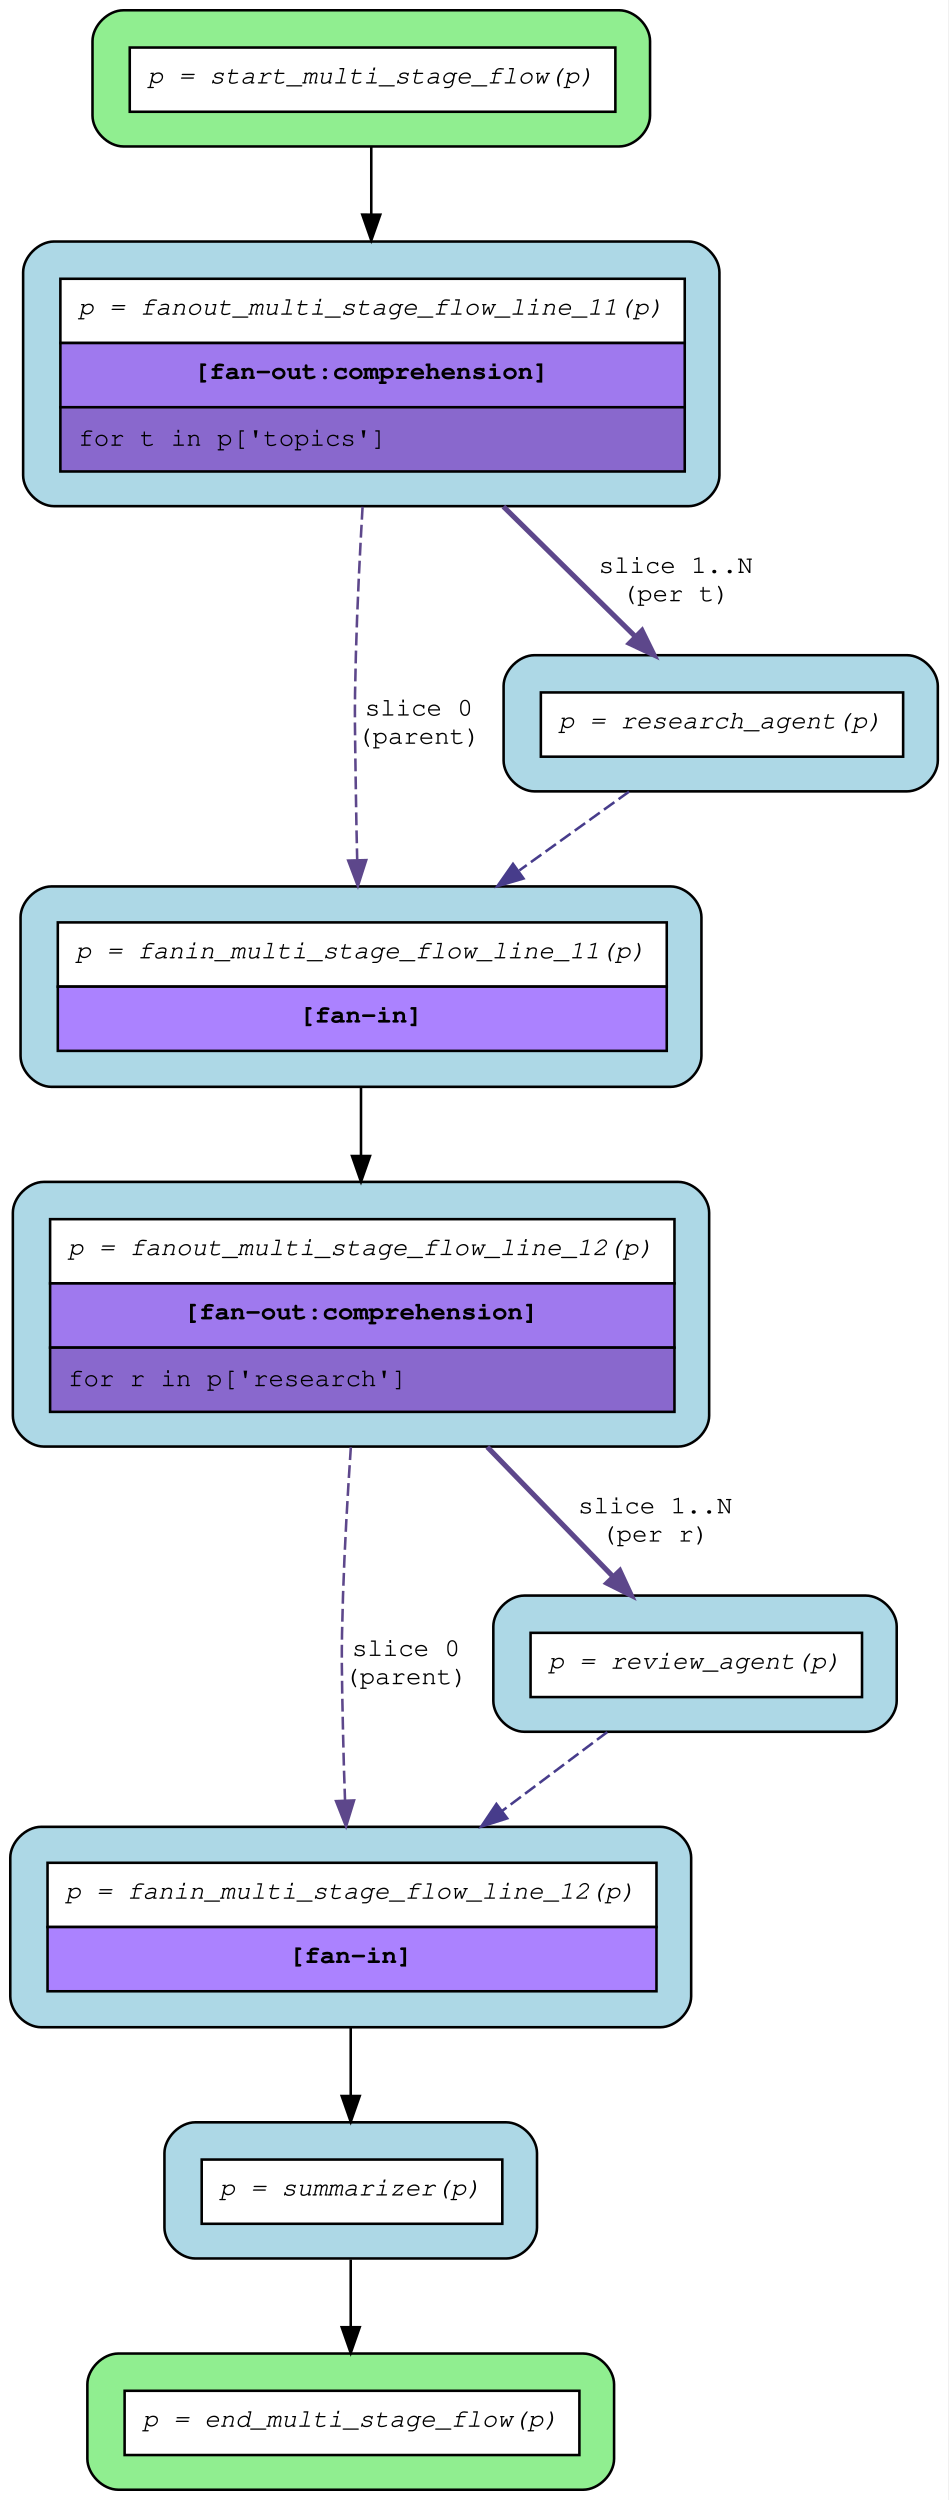
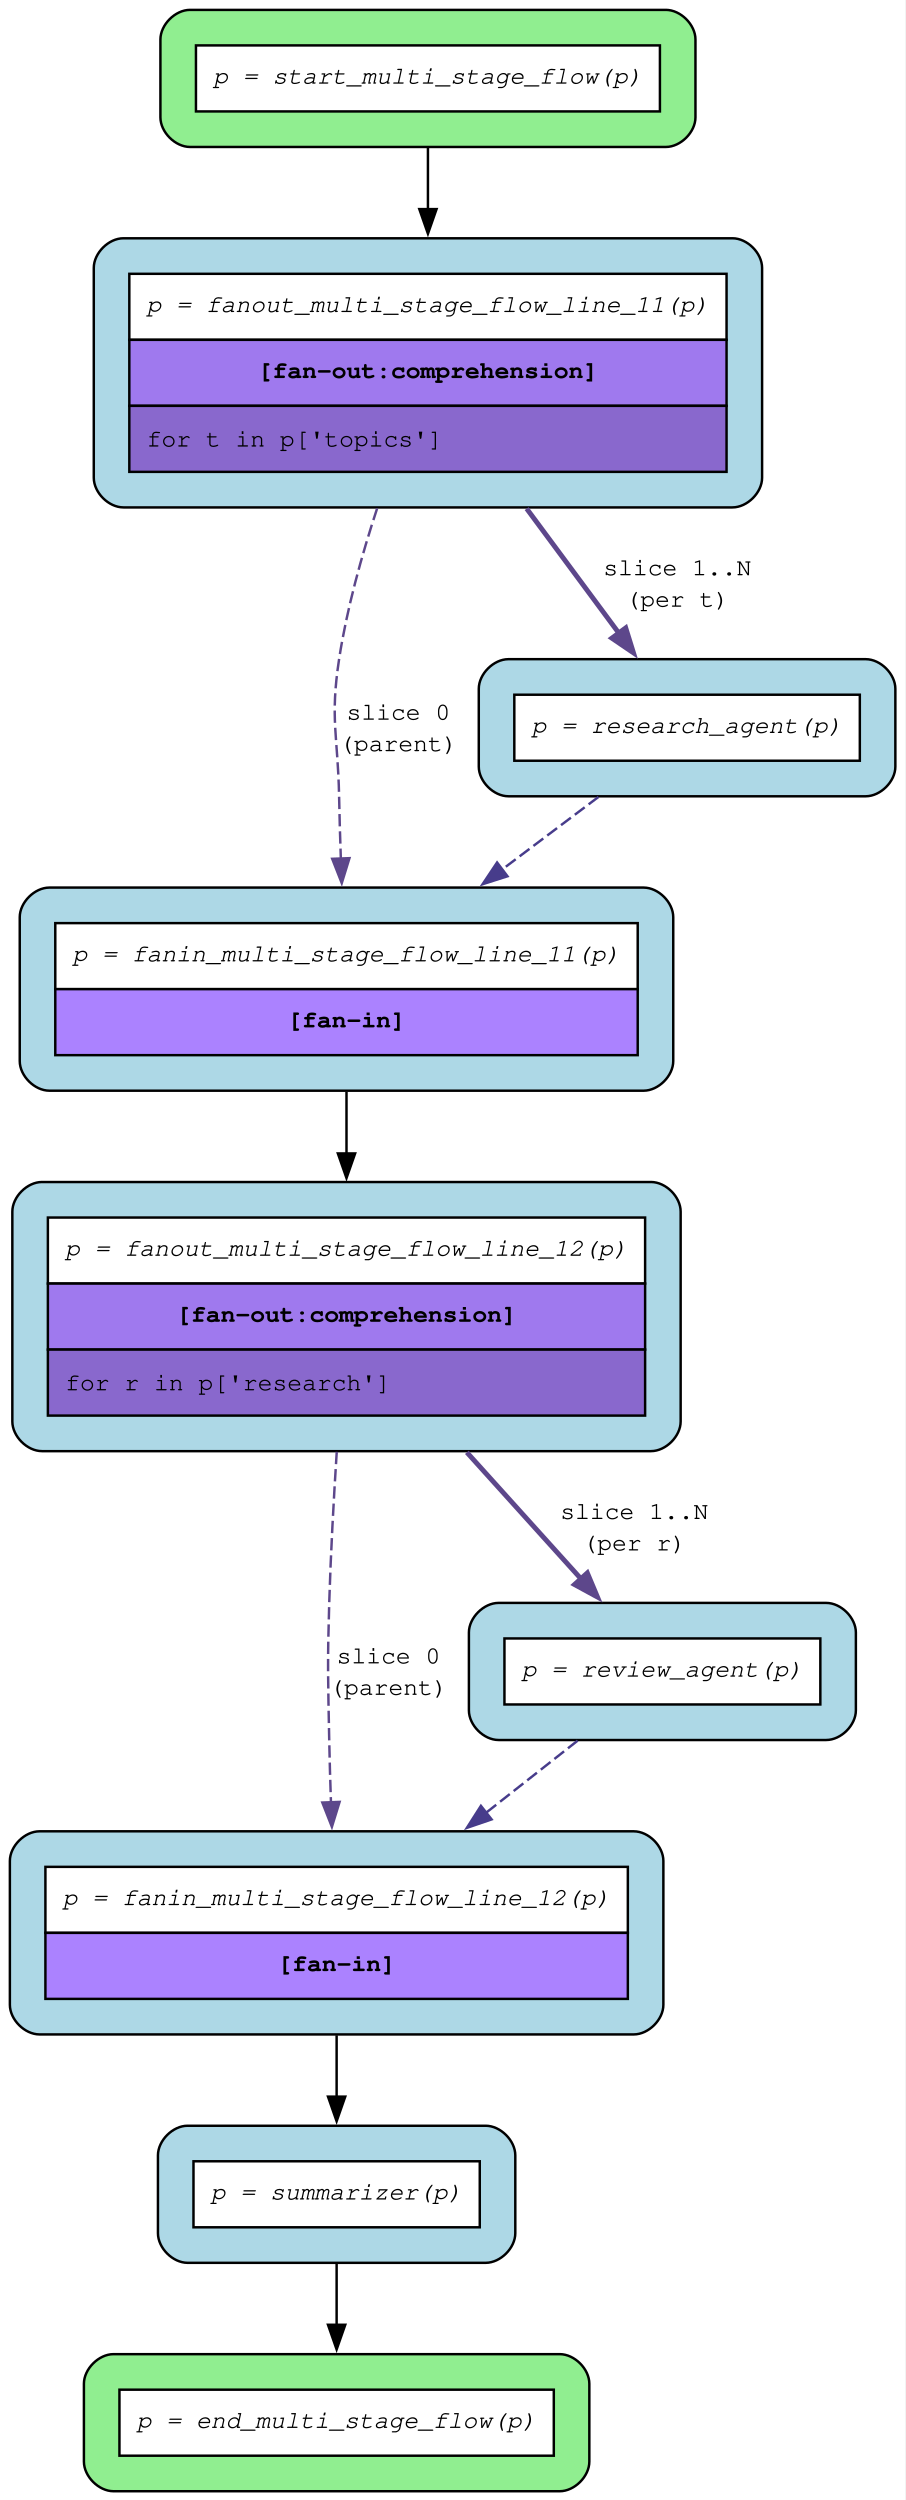
- <svg xmlns="http://www.w3.org/2000/svg" width="369pt" height="973pt" viewBox="0.00 0.00 369.00 973.00">
-   <g id="graph0" class="graph" transform="scale(1 1) rotate(0) translate(4 969)">
-     <polygon fill="white" stroke="transparent" points="-4,4 -4,-969 365,-969 365,4 -4,4" />
+ <svg xmlns="http://www.w3.org/2000/svg" width="367pt" height="1013pt" viewBox="0.00 0.00 367.00 1013.00">
+   <g id="graph0" class="graph" transform="scale(1 1) rotate(0) translate(4 1009.45)">
+     <polygon fill="white" stroke="none" points="-4,4 -4,-1009.45 362.8,-1009.45 362.8,4 -4,4" />
    <g id="node1" class="node">
-       <path fill="lightgreen" stroke="black" d="M237,-965C237,-965 44,-965 44,-965 38,-965 32,-959 32,-953 32,-953 32,-924 32,-924 32,-918 38,-912 44,-912 44,-912 237,-912 237,-912 243,-912 249,-918 249,-924 249,-924 249,-953 249,-953 249,-959 243,-965 237,-965" />
-       <polygon fill="white" stroke="transparent" points="46.5,-925.5 46.5,-950.5 235.5,-950.5 235.5,-925.5 46.5,-925.5" />
-       <polygon fill="none" stroke="black" points="46.5,-925.5 46.5,-950.5 235.5,-950.5 235.5,-925.5 46.5,-925.5" />
-       <text text-anchor="start" x="53.5" y="-936.5" font-family="Courier,monospace" font-style="italic" font-size="10.00">p = start_multi_stage_flow(p)</text>
+       <path fill="lightgreen" stroke="black" d="M265.8,-1005.45C265.8,-1005.45 73,-1005.45 73,-1005.45 67,-1005.45 61,-999.45 61,-993.45 61,-993.45 61,-961.9 61,-961.9 61,-955.9 67,-949.9 73,-949.9 73,-949.9 265.8,-949.9 265.8,-949.9 271.8,-949.9 277.8,-955.9 277.8,-961.9 277.8,-961.9 277.8,-993.45 277.8,-993.45 277.8,-999.45 271.8,-1005.45 265.8,-1005.45" />
+       <polygon fill="white" stroke="none" points="75.4,-964.3 75.4,-991.05 263.4,-991.05 263.4,-964.3 75.4,-964.3" />
+       <polygon fill="none" stroke="black" points="75.4,-964.3 75.4,-991.05 263.4,-991.05 263.4,-964.3 75.4,-964.3" />
+       <text xml:space="preserve" text-anchor="start" x="82.4" y="-975.55" font-family="Courier,monospace" font-style="italic" font-size="10.00">p = start_multi_stage_flow(p)</text>
    </g>
    <g id="node3" class="node">
-       <path fill="lightblue" stroke="black" d="M264,-875C264,-875 17,-875 17,-875 11,-875 5,-869 5,-863 5,-863 5,-784 5,-784 5,-778 11,-772 17,-772 17,-772 264,-772 264,-772 270,-772 276,-778 276,-784 276,-784 276,-863 276,-863 276,-869 270,-875 264,-875" />
-       <polygon fill="white" stroke="transparent" points="19.5,-835.5 19.5,-860.5 262.5,-860.5 262.5,-835.5 19.5,-835.5" />
-       <polygon fill="none" stroke="black" points="19.5,-835.5 19.5,-860.5 262.5,-860.5 262.5,-835.5 19.5,-835.5" />
-       <text text-anchor="start" x="26.5" y="-846.5" font-family="Courier,monospace" font-style="italic" font-size="10.00">p = fanout_multi_stage_flow_line_11(p)</text>
-       <polygon fill="#9f79ee" stroke="transparent" points="19.5,-810.5 19.5,-835.5 262.5,-835.5 262.5,-810.5 19.5,-810.5" />
-       <polygon fill="none" stroke="black" points="19.5,-810.5 19.5,-835.5 262.5,-835.5 262.5,-810.5 19.5,-810.5" />
-       <text text-anchor="start" x="71.5" y="-821.5" font-family="Courier,monospace" font-weight="bold" font-size="10.00">[fan-out:comprehension]</text>
-       <polygon fill="#8968cd" stroke="transparent" points="19.5,-785.5 19.5,-810.5 262.5,-810.5 262.5,-785.5 19.5,-785.5" />
-       <polygon fill="none" stroke="black" points="19.5,-785.5 19.5,-810.5 262.5,-810.5 262.5,-785.5 19.5,-785.5" />
-       <text text-anchor="start" x="26.5" y="-795.5" font-family="Courier,monospace" font-size="10.00">for t in p['topics']</text>
+       <path fill="lightblue" stroke="black" d="M292.8,-912.9C292.8,-912.9 46,-912.9 46,-912.9 40,-912.9 34,-906.9 34,-900.9 34,-900.9 34,-815.85 34,-815.85 34,-809.85 40,-803.85 46,-803.85 46,-803.85 292.8,-803.85 292.8,-803.85 298.8,-803.85 304.8,-809.85 304.8,-815.85 304.8,-815.85 304.8,-900.9 304.8,-900.9 304.8,-906.9 298.8,-912.9 292.8,-912.9" />
+       <polygon fill="white" stroke="none" points="48.4,-871.75 48.4,-898.5 290.4,-898.5 290.4,-871.75 48.4,-871.75" />
+       <polygon fill="none" stroke="black" points="48.4,-871.75 48.4,-898.5 290.4,-898.5 290.4,-871.75 48.4,-871.75" />
+       <text xml:space="preserve" text-anchor="start" x="55.4" y="-883" font-family="Courier,monospace" font-style="italic" font-size="10.00">p = fanout_multi_stage_flow_line_11(p)</text>
+       <polygon fill="#9f79ee" stroke="none" points="48.4,-845 48.4,-871.75 290.4,-871.75 290.4,-845 48.4,-845" />
+       <polygon fill="none" stroke="black" points="48.4,-845 48.4,-871.75 290.4,-871.75 290.4,-845 48.4,-845" />
+       <text xml:space="preserve" text-anchor="start" x="100.4" y="-856.25" font-family="Courier,monospace" font-weight="bold" font-size="10.00">[fan-out:comprehension]</text>
+       <polygon fill="#8968cd" stroke="none" points="48.4,-818.25 48.4,-845 290.4,-845 290.4,-818.25 48.4,-818.25" />
+       <polygon fill="none" stroke="black" points="48.4,-818.25 48.4,-845 290.4,-845 290.4,-818.25 48.4,-818.25" />
+       <text xml:space="preserve" text-anchor="start" x="55.4" y="-828.5" font-family="Courier,monospace" font-size="10.00">for t in p['topics']</text>
    </g>
    <g id="edge9" class="edge">
-       <path fill="none" stroke="black" d="M140.5,-911.86C140.5,-903.92 140.5,-894.81 140.5,-885.54" />
-       <polygon fill="black" stroke="black" points="144,-885.45 140.5,-875.46 137,-885.46 144,-885.45" />
+       <path fill="none" stroke="black" d="M169.4,-949.47C169.4,-941.94 169.4,-933.43 169.4,-924.72" />
+       <polygon fill="black" stroke="black" points="172.9,-924.73 169.4,-914.73 165.9,-924.73 172.9,-924.73" />
    </g>
    <g id="node2" class="node">
-       <path fill="lightblue" stroke="black" d="M260,-509C260,-509 13,-509 13,-509 7,-509 1,-503 1,-497 1,-497 1,-418 1,-418 1,-412 7,-406 13,-406 13,-406 260,-406 260,-406 266,-406 272,-412 272,-418 272,-418 272,-497 272,-497 272,-503 266,-509 260,-509" />
-       <polygon fill="white" stroke="transparent" points="15.5,-469.5 15.5,-494.5 258.5,-494.5 258.5,-469.5 15.5,-469.5" />
-       <polygon fill="none" stroke="black" points="15.5,-469.5 15.5,-494.5 258.5,-494.5 258.5,-469.5 15.5,-469.5" />
-       <text text-anchor="start" x="22.5" y="-480.5" font-family="Courier,monospace" font-style="italic" font-size="10.00">p = fanout_multi_stage_flow_line_12(p)</text>
-       <polygon fill="#9f79ee" stroke="transparent" points="15.5,-444.5 15.5,-469.5 258.5,-469.5 258.5,-444.5 15.5,-444.5" />
-       <polygon fill="none" stroke="black" points="15.5,-444.5 15.5,-469.5 258.5,-469.5 258.5,-444.5 15.5,-444.5" />
-       <text text-anchor="start" x="67.5" y="-455.5" font-family="Courier,monospace" font-weight="bold" font-size="10.00">[fan-out:comprehension]</text>
-       <polygon fill="#8968cd" stroke="transparent" points="15.5,-419.5 15.5,-444.5 258.5,-444.5 258.5,-419.5 15.5,-419.5" />
-       <polygon fill="none" stroke="black" points="15.5,-419.5 15.5,-444.5 258.5,-444.5 258.5,-419.5 15.5,-419.5" />
-       <text text-anchor="start" x="22.5" y="-429.5" font-family="Courier,monospace" font-size="10.00">for r in p['research']</text>
+       <path fill="lightblue" stroke="black" d="M259.8,-530.5C259.8,-530.5 13,-530.5 13,-530.5 7,-530.5 1,-524.5 1,-518.5 1,-518.5 1,-433.45 1,-433.45 1,-427.45 7,-421.45 13,-421.45 13,-421.45 259.8,-421.45 259.8,-421.45 265.8,-421.45 271.8,-427.45 271.8,-433.45 271.8,-433.45 271.8,-518.5 271.8,-518.5 271.8,-524.5 265.8,-530.5 259.8,-530.5" />
+       <polygon fill="white" stroke="none" points="15.4,-489.35 15.4,-516.1 257.4,-516.1 257.4,-489.35 15.4,-489.35" />
+       <polygon fill="none" stroke="black" points="15.4,-489.35 15.4,-516.1 257.4,-516.1 257.4,-489.35 15.4,-489.35" />
+       <text xml:space="preserve" text-anchor="start" x="22.4" y="-500.6" font-family="Courier,monospace" font-style="italic" font-size="10.00">p = fanout_multi_stage_flow_line_12(p)</text>
+       <polygon fill="#9f79ee" stroke="none" points="15.4,-462.6 15.4,-489.35 257.4,-489.35 257.4,-462.6 15.4,-462.6" />
+       <polygon fill="none" stroke="black" points="15.4,-462.6 15.4,-489.35 257.4,-489.35 257.4,-462.6 15.4,-462.6" />
+       <text xml:space="preserve" text-anchor="start" x="67.4" y="-473.85" font-family="Courier,monospace" font-weight="bold" font-size="10.00">[fan-out:comprehension]</text>
+       <polygon fill="#8968cd" stroke="none" points="15.4,-435.85 15.4,-462.6 257.4,-462.6 257.4,-435.85 15.4,-435.85" />
+       <polygon fill="none" stroke="black" points="15.4,-435.85 15.4,-462.6 257.4,-462.6 257.4,-435.85 15.4,-435.85" />
+       <text xml:space="preserve" text-anchor="start" x="22.4" y="-446.1" font-family="Courier,monospace" font-size="10.00">for r in p['research']</text>
    </g>
    <g id="node6" class="node">
-       <path fill="lightblue" stroke="black" d="M253,-258C253,-258 12,-258 12,-258 6,-258 0,-252 0,-246 0,-246 0,-192 0,-192 0,-186 6,-180 12,-180 12,-180 253,-180 253,-180 259,-180 265,-186 265,-192 265,-192 265,-246 265,-246 265,-252 259,-258 253,-258" />
-       <polygon fill="white" stroke="transparent" points="14.5,-219 14.5,-244 251.5,-244 251.5,-219 14.5,-219" />
-       <polygon fill="none" stroke="black" points="14.5,-219 14.5,-244 251.5,-244 251.5,-219 14.5,-219" />
-       <text text-anchor="start" x="21.5" y="-230" font-family="Courier,monospace" font-style="italic" font-size="10.00">p = fanin_multi_stage_flow_line_12(p)</text>
-       <polygon fill="#ab82ff" stroke="transparent" points="14.5,-194 14.5,-219 251.5,-219 251.5,-194 14.5,-194" />
-       <polygon fill="none" stroke="black" points="14.5,-194 14.5,-219 251.5,-219 251.5,-194 14.5,-194" />
-       <text text-anchor="start" x="108.5" y="-205" font-family="Courier,monospace" font-weight="bold" font-size="10.00">[fan-in]</text>
+       <path fill="lightblue" stroke="black" d="M252.8,-267.4C252.8,-267.4 12,-267.4 12,-267.4 6,-267.4 0,-261.4 0,-255.4 0,-255.4 0,-197.1 0,-197.1 0,-191.1 6,-185.1 12,-185.1 12,-185.1 252.8,-185.1 252.8,-185.1 258.8,-185.1 264.8,-191.1 264.8,-197.1 264.8,-197.1 264.8,-255.4 264.8,-255.4 264.8,-261.4 258.8,-267.4 252.8,-267.4" />
+       <polygon fill="white" stroke="none" points="14.4,-226.25 14.4,-253 250.4,-253 250.4,-226.25 14.4,-226.25" />
+       <polygon fill="none" stroke="black" points="14.4,-226.25 14.4,-253 250.4,-253 250.4,-226.25 14.4,-226.25" />
+       <text xml:space="preserve" text-anchor="start" x="21.4" y="-237.5" font-family="Courier,monospace" font-style="italic" font-size="10.00">p = fanin_multi_stage_flow_line_12(p)</text>
+       <polygon fill="#ab82ff" stroke="none" points="14.4,-199.5 14.4,-226.25 250.4,-226.25 250.4,-199.5 14.4,-199.5" />
+       <polygon fill="none" stroke="black" points="14.4,-199.5 14.4,-226.25 250.4,-226.25 250.4,-199.5 14.4,-199.5" />
+       <text xml:space="preserve" text-anchor="start" x="108.4" y="-210.75" font-family="Courier,monospace" font-weight="bold" font-size="10.00">[fan-in]</text>
    </g>
    <g id="edge5" class="edge">
-       <path fill="none" stroke="#5d478b" stroke-dasharray="5,2" d="M132.55,-405.75C131.31,-387.55 130.11,-366.87 129.5,-348 128.74,-324.46 129.03,-318.55 129.5,-295 129.67,-286.38 129.96,-277.22 130.28,-268.36" />
-       <polygon fill="#5d478b" stroke="#5d478b" points="133.79,-268.27 130.68,-258.15 126.79,-268 133.79,-268.27" />
-       <text text-anchor="middle" x="154" y="-324.5" font-family="Courier,monospace" font-size="10.00">slice 0</text>
-       <text text-anchor="middle" x="154" y="-313.5" font-family="Courier,monospace" font-size="10.00">(parent)</text>
+       <path fill="none" stroke="#5d478b" stroke-dasharray="5,2" d="M132.45,-421.17C131.21,-401.87 130.01,-379.95 129.4,-359.95 128.65,-335.27 128.92,-329.08 129.4,-304.4 129.56,-296.2 129.81,-287.51 130.11,-279.04" />
+       <polygon fill="#5d478b" stroke="#5d478b" points="133.6,-279.32 130.48,-269.19 126.61,-279.06 133.6,-279.32" />
+       <text xml:space="preserve" text-anchor="middle" x="153.4" y="-335.43" font-family="Courier,monospace" font-size="10.00">slice 0</text>
+       <text xml:space="preserve" text-anchor="middle" x="153.4" y="-322.68" font-family="Courier,monospace" font-size="10.00">(parent)</text>
    </g>
    <g id="node8" class="node">
-       <path fill="lightblue" stroke="black" d="M333,-348C333,-348 200,-348 200,-348 194,-348 188,-342 188,-336 188,-336 188,-307 188,-307 188,-301 194,-295 200,-295 200,-295 333,-295 333,-295 339,-295 345,-301 345,-307 345,-307 345,-336 345,-336 345,-342 339,-348 333,-348" />
-       <polygon fill="white" stroke="transparent" points="202.5,-308.5 202.5,-333.5 331.5,-333.5 331.5,-308.5 202.5,-308.5" />
-       <polygon fill="none" stroke="black" points="202.5,-308.5 202.5,-333.5 331.5,-333.5 331.5,-308.5 202.5,-308.5" />
-       <text text-anchor="start" x="209.5" y="-319.5" font-family="Courier,monospace" font-style="italic" font-size="10.00">p = review_agent(p)</text>
+       <path fill="lightblue" stroke="black" d="M330.8,-359.95C330.8,-359.95 198,-359.95 198,-359.95 192,-359.95 186,-353.95 186,-347.95 186,-347.95 186,-316.4 186,-316.4 186,-310.4 192,-304.4 198,-304.4 198,-304.4 330.8,-304.4 330.8,-304.4 336.8,-304.4 342.8,-310.4 342.8,-316.4 342.8,-316.4 342.8,-347.95 342.8,-347.95 342.8,-353.95 336.8,-359.95 330.8,-359.95" />
+       <polygon fill="white" stroke="none" points="200.4,-318.8 200.4,-345.55 328.4,-345.55 328.4,-318.8 200.4,-318.8" />
+       <polygon fill="none" stroke="black" points="200.4,-318.8 200.4,-345.55 328.4,-345.55 328.4,-318.8 200.4,-318.8" />
+       <text xml:space="preserve" text-anchor="start" x="207.4" y="-330.05" font-family="Courier,monospace" font-style="italic" font-size="10.00">p = review_agent(p)</text>
    </g>
    <g id="edge6" class="edge">
-       <path fill="none" stroke="#5d478b" stroke-width="2" d="M185.65,-405.84C202.08,-388.9 219.96,-370.47 234.71,-355.26" />
-       <polygon fill="#5d478b" stroke="#5d478b" stroke-width="2" points="237.24,-357.69 241.69,-348.08 232.21,-352.82 237.24,-357.69" />
-       <text text-anchor="middle" x="251" y="-380" font-family="Courier,monospace" font-size="10.00">slice 1..N</text>
-       <text text-anchor="middle" x="251" y="-369" font-family="Courier,monospace" font-size="10.00">(per r)</text>
+       <path fill="none" stroke="#5d478b" stroke-width="2" d="M185.16,-420.96C201.01,-403.4 218.19,-384.36 232.49,-368.52" />
+       <polygon fill="#5d478b" stroke="#5d478b" stroke-width="2" points="233.98,-372.1 238.09,-362.33 228.79,-367.4 233.98,-372.1" />
+       <text xml:space="preserve" text-anchor="middle" x="253" y="-393.95" font-family="Courier,monospace" font-size="10.00">slice 1..N</text>
+       <text xml:space="preserve" text-anchor="middle" x="253" y="-381.2" font-family="Courier,monospace" font-size="10.00">(per r)</text>
    </g>
    <g id="node5" class="node">
-       <path fill="lightblue" stroke="black" d="M257,-624C257,-624 16,-624 16,-624 10,-624 4,-618 4,-612 4,-612 4,-558 4,-558 4,-552 10,-546 16,-546 16,-546 257,-546 257,-546 263,-546 269,-552 269,-558 269,-558 269,-612 269,-612 269,-618 263,-624 257,-624" />
-       <polygon fill="white" stroke="transparent" points="18.5,-585 18.5,-610 255.5,-610 255.5,-585 18.5,-585" />
-       <polygon fill="none" stroke="black" points="18.5,-585 18.5,-610 255.5,-610 255.5,-585 18.5,-585" />
-       <text text-anchor="start" x="25.5" y="-596" font-family="Courier,monospace" font-style="italic" font-size="10.00">p = fanin_multi_stage_flow_line_11(p)</text>
-       <polygon fill="#ab82ff" stroke="transparent" points="18.5,-560 18.5,-585 255.5,-585 255.5,-560 18.5,-560" />
-       <polygon fill="none" stroke="black" points="18.5,-560 18.5,-585 255.5,-585 255.5,-560 18.5,-560" />
-       <text text-anchor="start" x="112.5" y="-571" font-family="Courier,monospace" font-weight="bold" font-size="10.00">[fan-in]</text>
+       <path fill="lightblue" stroke="black" d="M256.8,-649.8C256.8,-649.8 16,-649.8 16,-649.8 10,-649.8 4,-643.8 4,-637.8 4,-637.8 4,-579.5 4,-579.5 4,-573.5 10,-567.5 16,-567.5 16,-567.5 256.8,-567.5 256.8,-567.5 262.8,-567.5 268.8,-573.5 268.8,-579.5 268.8,-579.5 268.8,-637.8 268.8,-637.8 268.8,-643.8 262.8,-649.8 256.8,-649.8" />
+       <polygon fill="white" stroke="none" points="18.4,-608.65 18.4,-635.4 254.4,-635.4 254.4,-608.65 18.4,-608.65" />
+       <polygon fill="none" stroke="black" points="18.4,-608.65 18.4,-635.4 254.4,-635.4 254.4,-608.65 18.4,-608.65" />
+       <text xml:space="preserve" text-anchor="start" x="25.4" y="-619.9" font-family="Courier,monospace" font-style="italic" font-size="10.00">p = fanin_multi_stage_flow_line_11(p)</text>
+       <polygon fill="#ab82ff" stroke="none" points="18.4,-581.9 18.4,-608.65 254.4,-608.65 254.4,-581.9 18.4,-581.9" />
+       <polygon fill="none" stroke="black" points="18.4,-581.9 18.4,-608.65 254.4,-608.65 254.4,-581.9 18.4,-581.9" />
+       <text xml:space="preserve" text-anchor="start" x="112.4" y="-593.15" font-family="Courier,monospace" font-weight="bold" font-size="10.00">[fan-in]</text>
    </g>
    <g id="edge3" class="edge">
-       <path fill="none" stroke="#5d478b" stroke-dasharray="5,2" d="M137.11,-771.74C136.05,-753.54 135.02,-732.86 134.5,-714 133.85,-690.45 134.19,-684.55 134.5,-661 134.61,-652.39 134.8,-643.22 135.02,-634.36" />
-       <polygon fill="#5d478b" stroke="#5d478b" points="138.53,-634.24 135.29,-624.15 131.53,-634.06 138.53,-634.24" />
-       <text text-anchor="middle" x="159" y="-690.5" font-family="Courier,monospace" font-size="10.00">slice 0</text>
-       <text text-anchor="middle" x="159" y="-679.5" font-family="Courier,monospace" font-size="10.00">(parent)</text>
+       <path fill="none" stroke="#5d478b" stroke-dasharray="5,2" d="M148.82,-803.47C142.56,-784.45 136.51,-762.72 133.4,-742.35 129.67,-717.94 132.92,-711.48 133.4,-686.8 133.56,-678.6 133.81,-669.91 134.11,-661.44" />
+       <polygon fill="#5d478b" stroke="#5d478b" points="137.6,-661.72 134.48,-651.59 130.61,-661.46 137.6,-661.72" />
+       <text xml:space="preserve" text-anchor="middle" x="157.4" y="-717.82" font-family="Courier,monospace" font-size="10.00">slice 0</text>
+       <text xml:space="preserve" text-anchor="middle" x="157.4" y="-705.07" font-family="Courier,monospace" font-size="10.00">(parent)</text>
    </g>
    <g id="node7" class="node">
-       <path fill="lightblue" stroke="black" d="M349,-714C349,-714 204,-714 204,-714 198,-714 192,-708 192,-702 192,-702 192,-673 192,-673 192,-667 198,-661 204,-661 204,-661 349,-661 349,-661 355,-661 361,-667 361,-673 361,-673 361,-702 361,-702 361,-708 355,-714 349,-714" />
-       <polygon fill="white" stroke="transparent" points="206.5,-674.5 206.5,-699.5 347.5,-699.5 347.5,-674.5 206.5,-674.5" />
-       <polygon fill="none" stroke="black" points="206.5,-674.5 206.5,-699.5 347.5,-699.5 347.5,-674.5 206.5,-674.5" />
-       <text text-anchor="start" x="213.5" y="-685.5" font-family="Courier,monospace" font-style="italic" font-size="10.00">p = research_agent(p)</text>
+       <path fill="lightblue" stroke="black" d="M346.8,-742.35C346.8,-742.35 202,-742.35 202,-742.35 196,-742.35 190,-736.35 190,-730.35 190,-730.35 190,-698.8 190,-698.8 190,-692.8 196,-686.8 202,-686.8 202,-686.8 346.8,-686.8 346.8,-686.8 352.8,-686.8 358.8,-692.8 358.8,-698.8 358.8,-698.8 358.8,-730.35 358.8,-730.35 358.8,-736.35 352.8,-742.35 346.8,-742.35" />
+       <polygon fill="white" stroke="none" points="204.4,-701.2 204.4,-727.95 344.4,-727.95 344.4,-701.2 204.4,-701.2" />
+       <polygon fill="none" stroke="black" points="204.4,-701.2 204.4,-727.95 344.4,-727.95 344.4,-701.2 204.4,-701.2" />
+       <text xml:space="preserve" text-anchor="start" x="211.4" y="-712.45" font-family="Courier,monospace" font-style="italic" font-size="10.00">p = research_agent(p)</text>
    </g>
    <g id="edge4" class="edge">
-       <path fill="none" stroke="#5d478b" stroke-width="2" d="M191.92,-771.84C209.11,-754.9 227.81,-736.47 243.25,-721.26" />
-       <polygon fill="#5d478b" stroke="#5d478b" stroke-width="2" points="245.87,-723.59 250.54,-714.08 240.96,-718.6 245.87,-723.59" />
-       <text text-anchor="middle" x="259" y="-746" font-family="Courier,monospace" font-size="10.00">slice 1..N</text>
-       <text text-anchor="middle" x="259" y="-735" font-family="Courier,monospace" font-size="10.00">(per t)</text>
+       <path fill="none" stroke="#5d478b" stroke-width="2" d="M209.4,-803.36C222.28,-785.96 236.24,-767.11 247.9,-751.36" />
+       <polygon fill="#5d478b" stroke="#5d478b" stroke-width="2" points="249.54,-755.03 252.68,-744.91 243.91,-750.87 249.54,-755.03" />
+       <text xml:space="preserve" text-anchor="middle" x="270.44" y="-776.35" font-family="Courier,monospace" font-size="10.00">slice 1..N</text>
+       <text xml:space="preserve" text-anchor="middle" x="270.44" y="-763.6" font-family="Courier,monospace" font-size="10.00">(per t)</text>
    </g>
    <g id="node4" class="node">
-       <path fill="lightgreen" stroke="black" d="M223,-53C223,-53 42,-53 42,-53 36,-53 30,-47 30,-41 30,-41 30,-12 30,-12 30,-6 36,0 42,0 42,0 223,0 223,0 229,0 235,-6 235,-12 235,-12 235,-41 235,-41 235,-47 229,-53 223,-53" />
-       <polygon fill="white" stroke="transparent" points="44.5,-13.5 44.5,-38.5 221.5,-38.5 221.5,-13.5 44.5,-13.5" />
-       <polygon fill="none" stroke="black" points="44.5,-13.5 44.5,-38.5 221.5,-38.5 221.5,-13.5 44.5,-13.5" />
-       <text text-anchor="start" x="51.5" y="-24.5" font-family="Courier,monospace" font-style="italic" font-size="10.00">p = end_multi_stage_flow(p)</text>
+       <path fill="lightgreen" stroke="black" d="M222.8,-55.55C222.8,-55.55 42,-55.55 42,-55.55 36,-55.55 30,-49.55 30,-43.55 30,-43.55 30,-12 30,-12 30,-6 36,0 42,0 42,0 222.8,0 222.8,0 228.8,0 234.8,-6 234.8,-12 234.8,-12 234.8,-43.55 234.8,-43.55 234.8,-49.55 228.8,-55.55 222.8,-55.55" />
+       <polygon fill="white" stroke="none" points="44.4,-14.4 44.4,-41.15 220.4,-41.15 220.4,-14.4 44.4,-14.4" />
+       <polygon fill="none" stroke="black" points="44.4,-14.4 44.4,-41.15 220.4,-41.15 220.4,-14.4 44.4,-14.4" />
+       <text xml:space="preserve" text-anchor="start" x="51.4" y="-25.65" font-family="Courier,monospace" font-style="italic" font-size="10.00">p = end_multi_stage_flow(p)</text>
    </g>
    <g id="edge1" class="edge">
-       <path fill="none" stroke="black" d="M136.5,-545.66C136.5,-537.28 136.5,-528.22 136.5,-519.2" />
-       <polygon fill="black" stroke="black" points="140,-519.09 136.5,-509.09 133,-519.09 140,-519.09" />
+       <path fill="none" stroke="black" d="M136.4,-567.02C136.4,-559 136.4,-550.39 136.4,-541.8" />
+       <polygon fill="black" stroke="black" points="139.9,-542.07 136.4,-532.07 132.9,-542.07 139.9,-542.07" />
    </g>
    <g id="node9" class="node">
-       <path fill="lightblue" stroke="black" d="M193,-143C193,-143 72,-143 72,-143 66,-143 60,-137 60,-131 60,-131 60,-102 60,-102 60,-96 66,-90 72,-90 72,-90 193,-90 193,-90 199,-90 205,-96 205,-102 205,-102 205,-131 205,-131 205,-137 199,-143 193,-143" />
-       <polygon fill="white" stroke="transparent" points="74.5,-103.5 74.5,-128.5 191.5,-128.5 191.5,-103.5 74.5,-103.5" />
-       <polygon fill="none" stroke="black" points="74.5,-103.5 74.5,-128.5 191.5,-128.5 191.5,-103.5 74.5,-103.5" />
-       <text text-anchor="start" x="81.5" y="-114.5" font-family="Courier,monospace" font-style="italic" font-size="10.00">p = summarizer(p)</text>
+       <path fill="lightblue" stroke="black" d="M192.8,-148.1C192.8,-148.1 72,-148.1 72,-148.1 66,-148.1 60,-142.1 60,-136.1 60,-136.1 60,-104.55 60,-104.55 60,-98.55 66,-92.55 72,-92.55 72,-92.55 192.8,-92.55 192.8,-92.55 198.8,-92.55 204.8,-98.55 204.8,-104.55 204.8,-104.55 204.8,-136.1 204.8,-136.1 204.8,-142.1 198.8,-148.1 192.8,-148.1" />
+       <polygon fill="white" stroke="none" points="74.4,-106.95 74.4,-133.7 190.4,-133.7 190.4,-106.95 74.4,-106.95" />
+       <polygon fill="none" stroke="black" points="74.4,-106.95 74.4,-133.7 190.4,-133.7 190.4,-106.95 74.4,-106.95" />
+       <text xml:space="preserve" text-anchor="start" x="81.4" y="-118.2" font-family="Courier,monospace" font-style="italic" font-size="10.00">p = summarizer(p)</text>
    </g>
    <g id="edge2" class="edge">
-       <path fill="none" stroke="black" d="M132.5,-179.72C132.5,-171.04 132.5,-161.86 132.5,-153.29" />
-       <polygon fill="black" stroke="black" points="136,-153.22 132.5,-143.22 129,-153.22 136,-153.22" />
+       <path fill="none" stroke="black" d="M132.4,-184.77C132.4,-176.58 132.4,-167.98 132.4,-159.86" />
+       <polygon fill="black" stroke="black" points="135.9,-159.9 132.4,-149.9 128.9,-159.9 135.9,-159.9" />
    </g>
    <g id="edge7" class="edge">
-       <path fill="none" stroke="#473c8b" stroke-dasharray="5,2" d="M240.81,-660.88C227.81,-651.55 212.71,-640.71 198.1,-630.22" />
-       <polygon fill="#473c8b" stroke="#473c8b" points="199.74,-627.09 189.58,-624.1 195.66,-632.78 199.74,-627.09" />
+       <path fill="none" stroke="#473c8b" stroke-dasharray="5,2" d="M238.5,-686.54C226.56,-677.55 212.89,-667.25 199.52,-657.18" />
+       <polygon fill="#473c8b" stroke="#473c8b" points="201.63,-654.39 191.54,-651.17 197.42,-659.98 201.63,-654.39" />
    </g>
    <g id="edge8" class="edge">
-       <path fill="none" stroke="#473c8b" stroke-dasharray="5,2" d="M232.34,-294.88C219.89,-285.55 205.44,-274.71 191.46,-264.22" />
-       <polygon fill="#473c8b" stroke="#473c8b" points="193.4,-261.3 183.3,-258.1 189.2,-266.9 193.4,-261.3" />
+       <path fill="none" stroke="#473c8b" stroke-dasharray="5,2" d="M230.06,-304.14C218.64,-295.15 205.57,-284.85 192.77,-274.78" />
+       <polygon fill="#473c8b" stroke="#473c8b" points="195.2,-272.23 185.17,-268.8 190.87,-277.73 195.2,-272.23" />
    </g>
    <g id="edge10" class="edge">
-       <path fill="none" stroke="black" d="M132.5,-89.57C132.5,-81.34 132.5,-72.08 132.5,-63.28" />
-       <polygon fill="black" stroke="black" points="136,-63.24 132.5,-53.24 129,-63.24 136,-63.24" />
+       <path fill="none" stroke="black" d="M132.4,-92.16C132.4,-84.37 132.4,-75.72 132.4,-67.38" />
+       <polygon fill="black" stroke="black" points="135.9,-67.44 132.4,-57.44 128.9,-67.44 135.9,-67.44" />
    </g>
  </g>
</svg>
